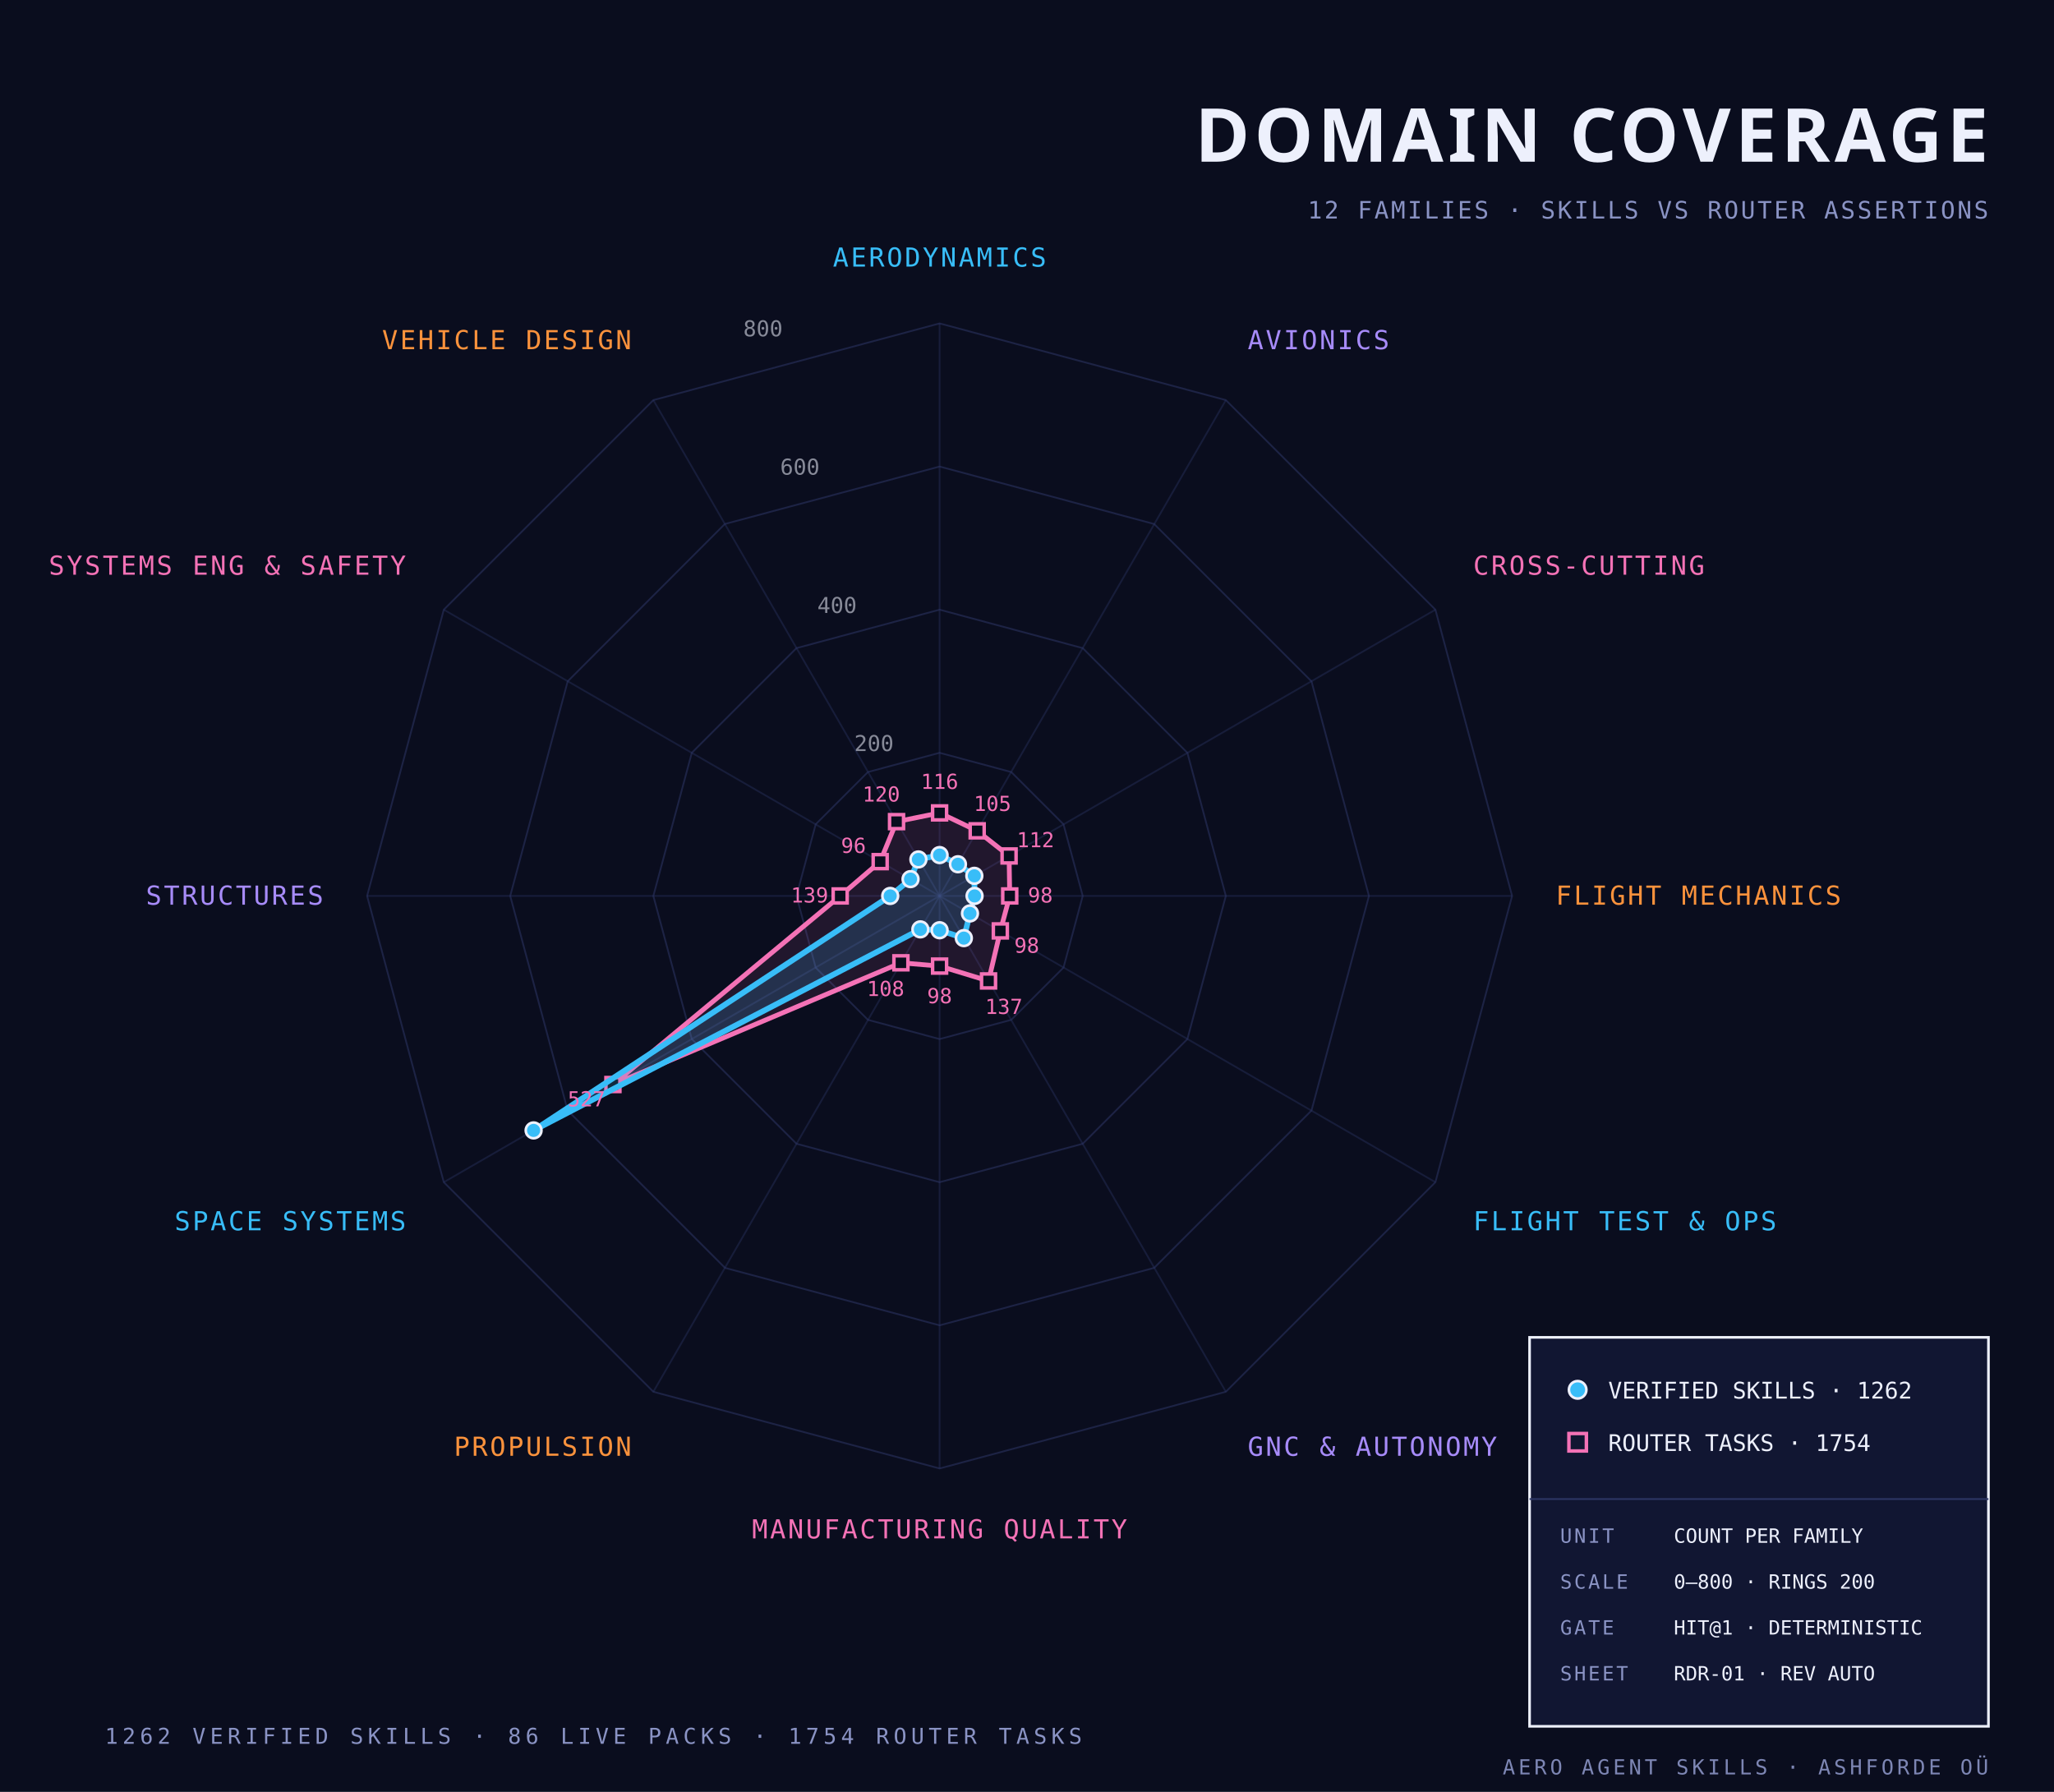
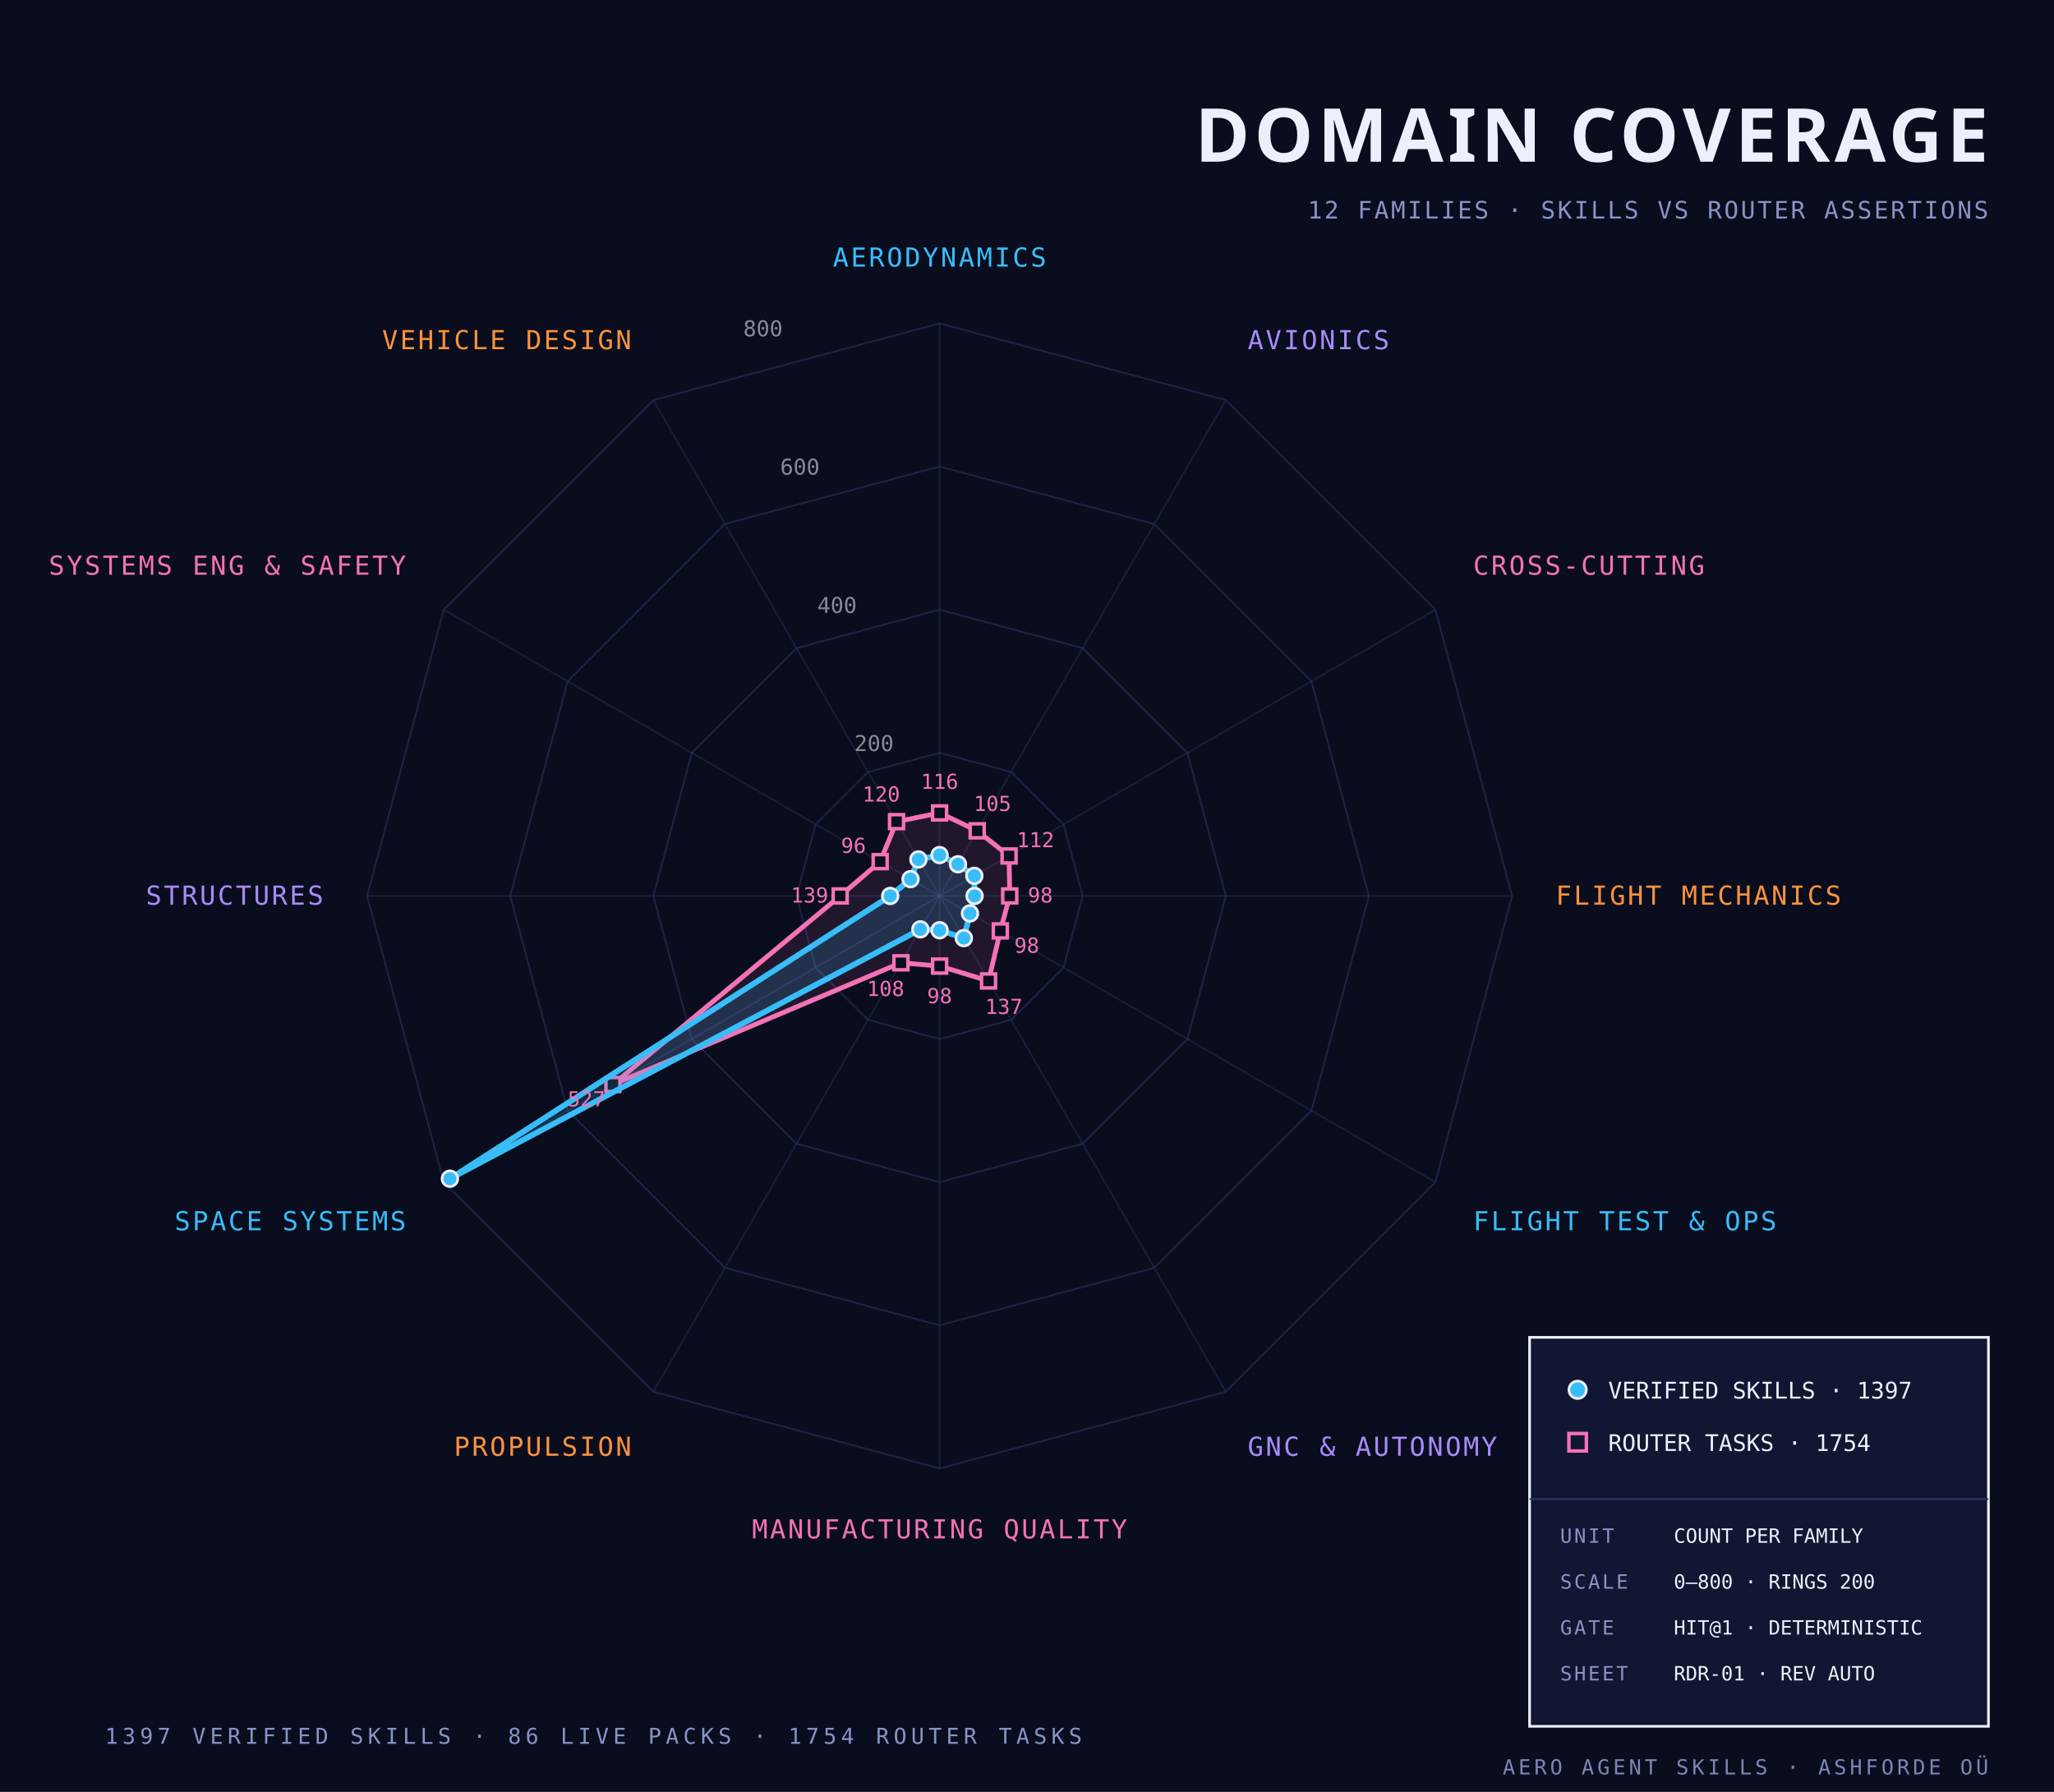
<svg xmlns="http://www.w3.org/2000/svg" width="940" height="820" viewBox="0 0 940 820">
  <style>
    .mono { font-family: "JetBrains Mono", "IBM Plex Mono", "Menlo", monospace; }
    .cond { font-family: "Barlow Condensed", "DIN Condensed", "Arial Narrow", sans-serif; font-weight: 700; text-transform: uppercase; }
    .serif { font-family: "Instrument Serif", Georgia, serif; font-style: italic; }
  </style>
  <rect width="940" height="820" fill="#0a0d1e" />
  <polygon points="430.0,344.5 462.8,353.3 486.7,377.2 495.5,410.0 486.7,442.8 462.8,466.7 430.0,475.5 397.2,466.7 373.3,442.8 364.5,410.0 373.3,377.2 397.2,353.3" fill="none" stroke="#2c3564" stroke-width="0.8" stroke-opacity="0.55" />
  <polygon points="430.0,279.0 495.5,296.6 543.4,344.5 561.0,410.0 543.4,475.5 495.5,523.4 430.0,541.0 364.5,523.4 316.6,475.5 299.0,410.0 316.6,344.5 364.5,296.6" fill="none" stroke="#2c3564" stroke-width="0.8" stroke-opacity="0.55" />
  <polygon points="430.0,213.5 528.2,239.8 600.2,311.8 626.5,410.0 600.2,508.2 528.2,580.2 430.0,606.5 331.8,580.2 259.8,508.2 233.5,410.0 259.8,311.8 331.7,239.8" fill="none" stroke="#2c3564" stroke-width="0.8" stroke-opacity="0.55" />
  <polygon points="430.0,148.0 561.0,183.1 656.9,279.0 692.0,410.0 656.9,541.0 561.0,636.9 430.0,672.0 299.0,636.9 203.1,541.0 168.0,410.0 203.1,279.0 299.0,183.1" fill="none" stroke="#2c3564" stroke-width="0.8" stroke-opacity="0.55" />
  <line x1="430" y1="410" x2="430.0" y2="148.0" stroke="#2c3564" stroke-width="0.8" stroke-opacity="0.4" />
  <line x1="430" y1="410" x2="561.0" y2="183.1" stroke="#2c3564" stroke-width="0.8" stroke-opacity="0.4" />
  <line x1="430" y1="410" x2="656.9" y2="279.0" stroke="#2c3564" stroke-width="0.8" stroke-opacity="0.4" />
  <line x1="430" y1="410" x2="692.0" y2="410.0" stroke="#2c3564" stroke-width="0.8" stroke-opacity="0.4" />
  <line x1="430" y1="410" x2="656.9" y2="541.0" stroke="#2c3564" stroke-width="0.8" stroke-opacity="0.4" />
  <line x1="430" y1="410" x2="561.0" y2="636.9" stroke="#2c3564" stroke-width="0.8" stroke-opacity="0.4" />
  <line x1="430" y1="410" x2="430.0" y2="672.0" stroke="#2c3564" stroke-width="0.8" stroke-opacity="0.4" />
  <line x1="430" y1="410" x2="299.0" y2="636.9" stroke="#2c3564" stroke-width="0.8" stroke-opacity="0.4" />
  <line x1="430" y1="410" x2="203.1" y2="541.0" stroke="#2c3564" stroke-width="0.8" stroke-opacity="0.4" />
  <line x1="430" y1="410" x2="168.0" y2="410.0" stroke="#2c3564" stroke-width="0.8" stroke-opacity="0.4" />
  <line x1="430" y1="410" x2="203.1" y2="279.0" stroke="#2c3564" stroke-width="0.8" stroke-opacity="0.4" />
  <line x1="430" y1="410" x2="299.0" y2="183.1" stroke="#2c3564" stroke-width="0.8" stroke-opacity="0.4" />
  <text class="mono" x="409.0" y="343.7" text-anchor="end" font-size="10" fill="#edf0fc" opacity="0.55">200</text>
  <text class="mono" x="392.1" y="280.5" text-anchor="end" font-size="10" fill="#edf0fc" opacity="0.55">400</text>
  <text class="mono" x="375.1" y="217.2" text-anchor="end" font-size="10" fill="#edf0fc" opacity="0.55">600</text>
  <text class="mono" x="358.2" y="153.9" text-anchor="end" font-size="10" fill="#edf0fc" opacity="0.55">800</text>
  <text class="mono" x="430.0" y="122.0" text-anchor="middle" font-size="12" fill="#38bdf8" letter-spacing="1">AERODYNAMICS</text>
  <text class="mono" x="571.0" y="159.8" text-anchor="start" font-size="12" fill="#a78bfa" letter-spacing="1">AVIONICS</text>
  <text class="mono" x="674.2" y="263.0" text-anchor="start" font-size="12" fill="#f472b6" letter-spacing="1">CROSS-CUTTING</text>
  <text class="mono" x="712.0" y="414.0" text-anchor="start" font-size="12" fill="#fb923c" letter-spacing="1">FLIGHT MECHANICS</text>
  <text class="mono" x="674.2" y="563.0" text-anchor="start" font-size="12" fill="#38bdf8" letter-spacing="1">FLIGHT TEST &amp; OPS</text>
  <text class="mono" x="571.0" y="666.2" text-anchor="start" font-size="12" fill="#a78bfa" letter-spacing="1">GNC &amp; AUTONOMY</text>
  <text class="mono" x="430.0" y="704.0" text-anchor="middle" font-size="12" fill="#f472b6" letter-spacing="1">MANUFACTURING QUALITY</text>
  <text class="mono" x="289.0" y="666.2" text-anchor="end" font-size="12" fill="#fb923c" letter-spacing="1">PROPULSION</text>
  <text class="mono" x="185.8" y="563.0" text-anchor="end" font-size="12" fill="#38bdf8" letter-spacing="1">SPACE SYSTEMS</text>
  <text class="mono" x="148.0" y="414.0" text-anchor="end" font-size="12" fill="#a78bfa" letter-spacing="1">STRUCTURES</text>
  <text class="mono" x="185.8" y="263.0" text-anchor="end" font-size="12" fill="#f472b6" letter-spacing="1">SYSTEMS ENG &amp; SAFETY</text>
  <text class="mono" x="289.0" y="159.8" text-anchor="end" font-size="12" fill="#fb923c" letter-spacing="1">VEHICLE DESIGN</text>
  <polygon points="430.0,372.0 447.2,380.2 461.8,391.7 462.1,410.0 457.8,426.0 452.4,448.9 430.0,442.1 412.3,440.6 280.5,496.3 384.5,410.0 402.8,394.3 410.3,376.0" fill="#f472b6" fill-opacity="0.10" stroke="#f472b6" stroke-width="2.2" />
  <rect x="426.8" y="368.8" width="6.4" height="6.4" fill="#0a0d1e" stroke="#f472b6" stroke-width="1.6" />
  <rect x="444.0" y="377.0" width="6.4" height="6.4" fill="#0a0d1e" stroke="#f472b6" stroke-width="1.6" />
  <rect x="458.6" y="388.5" width="6.4" height="6.4" fill="#0a0d1e" stroke="#f472b6" stroke-width="1.6" />
  <rect x="458.9" y="406.8" width="6.4" height="6.4" fill="#0a0d1e" stroke="#f472b6" stroke-width="1.6" />
  <rect x="454.6" y="422.8" width="6.4" height="6.4" fill="#0a0d1e" stroke="#f472b6" stroke-width="1.6" />
  <rect x="449.2" y="445.7" width="6.4" height="6.4" fill="#0a0d1e" stroke="#f472b6" stroke-width="1.6" />
  <rect x="426.8" y="438.9" width="6.4" height="6.4" fill="#0a0d1e" stroke="#f472b6" stroke-width="1.6" />
  <rect x="409.1" y="437.4" width="6.4" height="6.4" fill="#0a0d1e" stroke="#f472b6" stroke-width="1.6" />
  <rect x="277.3" y="493.1" width="6.4" height="6.4" fill="#0a0d1e" stroke="#f472b6" stroke-width="1.6" />
  <rect x="381.3" y="406.8" width="6.4" height="6.4" fill="#0a0d1e" stroke="#f472b6" stroke-width="1.6" />
  <rect x="399.6" y="391.1" width="6.4" height="6.4" fill="#0a0d1e" stroke="#f472b6" stroke-width="1.6" />
  <rect x="407.1" y="372.8" width="6.4" height="6.4" fill="#0a0d1e" stroke="#f472b6" stroke-width="1.6" />
-   <polygon points="430.0,391.3 438.4,395.5 445.9,400.8 446.0,410.0 443.9,418.0 441.1,429.3 430.0,425.7 421.2,425.3 244.2,517.3 407.4,410.0 416.7,402.3 420.3,393.3" fill="#38bdf8" fill-opacity="0.16" stroke="#38bdf8" stroke-width="2.6" />
+   <polygon points="430.0,391.3 438.4,395.5 445.9,400.8 446.0,410.0 443.9,418.0 441.1,429.3 430.0,425.7 421.2,425.3 205.9,539.4 407.4,410.0 416.7,402.3 420.3,393.3" fill="#38bdf8" fill-opacity="0.16" stroke="#38bdf8" stroke-width="2.6" />
  <circle cx="430.0" cy="391.3" r="3.6" fill="#38bdf8" stroke="#edf0fc" stroke-width="1.2" />
  <circle cx="438.4" cy="395.5" r="3.6" fill="#38bdf8" stroke="#edf0fc" stroke-width="1.2" />
  <circle cx="445.9" cy="400.8" r="3.6" fill="#38bdf8" stroke="#edf0fc" stroke-width="1.2" />
  <circle cx="446.0" cy="410.0" r="3.6" fill="#38bdf8" stroke="#edf0fc" stroke-width="1.2" />
  <circle cx="443.9" cy="418.0" r="3.6" fill="#38bdf8" stroke="#edf0fc" stroke-width="1.2" />
  <circle cx="441.1" cy="429.3" r="3.6" fill="#38bdf8" stroke="#edf0fc" stroke-width="1.2" />
  <circle cx="430.0" cy="425.7" r="3.6" fill="#38bdf8" stroke="#edf0fc" stroke-width="1.2" />
  <circle cx="421.2" cy="425.3" r="3.6" fill="#38bdf8" stroke="#edf0fc" stroke-width="1.2" />
-   <circle cx="244.2" cy="517.3" r="3.6" fill="#38bdf8" stroke="#edf0fc" stroke-width="1.2" />
+   <circle cx="205.9" cy="539.4" r="3.6" fill="#38bdf8" stroke="#edf0fc" stroke-width="1.2" />
  <circle cx="407.4" cy="410.0" r="3.6" fill="#38bdf8" stroke="#edf0fc" stroke-width="1.2" />
  <circle cx="416.7" cy="402.3" r="3.6" fill="#38bdf8" stroke="#edf0fc" stroke-width="1.2" />
  <circle cx="420.3" cy="393.3" r="3.6" fill="#38bdf8" stroke="#edf0fc" stroke-width="1.2" />
  <text class="mono" x="430.0" y="361.0" text-anchor="middle" font-size="9.5" fill="#f472b6">116</text>
  <text class="mono" x="454.2" y="371.1" text-anchor="middle" font-size="9.5" fill="#f472b6">105</text>
  <text class="mono" x="473.9" y="387.7" text-anchor="middle" font-size="9.5" fill="#f472b6">112</text>
  <text class="mono" x="476.1" y="413.0" text-anchor="middle" font-size="9.5" fill="#f472b6">98</text>
  <text class="mono" x="469.9" y="436.0" text-anchor="middle" font-size="9.5" fill="#f472b6">98</text>
  <text class="mono" x="459.4" y="464.0" text-anchor="middle" font-size="9.5" fill="#f472b6">137</text>
  <text class="mono" x="430.0" y="459.1" text-anchor="middle" font-size="9.5" fill="#f472b6">98</text>
  <text class="mono" x="405.3" y="455.8" text-anchor="middle" font-size="9.5" fill="#f472b6">108</text>
  <text class="mono" x="268.4" y="506.3" text-anchor="middle" font-size="9.5" fill="#f472b6">527</text>
  <text class="mono" x="370.5" y="413.0" text-anchor="middle" font-size="9.5" fill="#f472b6">139</text>
  <text class="mono" x="390.6" y="390.3" text-anchor="middle" font-size="9.5" fill="#f472b6">96</text>
  <text class="mono" x="403.3" y="366.8" text-anchor="middle" font-size="9.5" fill="#f472b6">120</text>
  <text class="cond" x="910.0" y="74.0" text-anchor="end" font-size="34" fill="#edf0fc" letter-spacing="2">DOMAIN COVERAGE</text>
  <text class="mono" x="910.0" y="100.0" text-anchor="end" font-size="11" fill="#8a93c4" letter-spacing="1">12 FAMILIES · SKILLS VS ROUTER ASSERTIONS</text>
  <rect x="700" y="612" width="210" height="178" fill="#111632" stroke="#edf0fc" stroke-width="1.2" />
  <line x1="700" y1="686" x2="910" y2="686" stroke="#2c3564" stroke-width="0.8" />
  <circle cx="722" cy="636" r="4" fill="#38bdf8" stroke="#edf0fc" stroke-width="1.2" />
-   <text class="mono" x="736.0" y="640.0" text-anchor="start" font-size="10.5" fill="#edf0fc">VERIFIED SKILLS · 1262</text>
+   <text class="mono" x="736.0" y="640.0" text-anchor="start" font-size="10.5" fill="#edf0fc">VERIFIED SKILLS · 1397</text>
  <rect x="718" y="656" width="8" height="8" fill="none" stroke="#f472b6" stroke-width="1.6" />
  <text class="mono" x="736.0" y="664.0" text-anchor="start" font-size="10.5" fill="#edf0fc">ROUTER TASKS · 1754</text>
  <text class="mono" x="714.0" y="706.0" text-anchor="start" font-size="9" fill="#8a93c4" letter-spacing="1">UNIT</text>
  <text class="mono" x="766.0" y="706.0" text-anchor="start" font-size="9" fill="#edf0fc">COUNT PER FAMILY</text>
  <text class="mono" x="714.0" y="727.0" text-anchor="start" font-size="9" fill="#8a93c4" letter-spacing="1">SCALE</text>
  <text class="mono" x="766.0" y="727.0" text-anchor="start" font-size="9" fill="#edf0fc">0–800 · RINGS 200</text>
  <text class="mono" x="714.0" y="748.0" text-anchor="start" font-size="9" fill="#8a93c4" letter-spacing="1">GATE</text>
  <text class="mono" x="766.0" y="748.0" text-anchor="start" font-size="9" fill="#edf0fc">HIT@1 · DETERMINISTIC</text>
  <text class="mono" x="714.0" y="769.0" text-anchor="start" font-size="9" fill="#8a93c4" letter-spacing="1">SHEET</text>
  <text class="mono" x="766.0" y="769.0" text-anchor="start" font-size="9" fill="#edf0fc">RDR-01 · REV AUTO</text>
-   <text class="mono" x="48.0" y="798.0" text-anchor="start" font-size="10" fill="#8a93c4" letter-spacing="2">1262 VERIFIED SKILLS · 86 LIVE PACKS · 1754 ROUTER TASKS</text>
+   <text class="mono" x="48.0" y="798.0" text-anchor="start" font-size="10" fill="#8a93c4" letter-spacing="2">1397 VERIFIED SKILLS · 86 LIVE PACKS · 1754 ROUTER TASKS</text>
  <text class="mono" x="910.0" y="812.0" text-anchor="end" font-size="9.5" fill="#8a93c4" letter-spacing="1.5" opacity="0.9">AERO AGENT SKILLS · ASHFORDE OÜ</text>
</svg>
